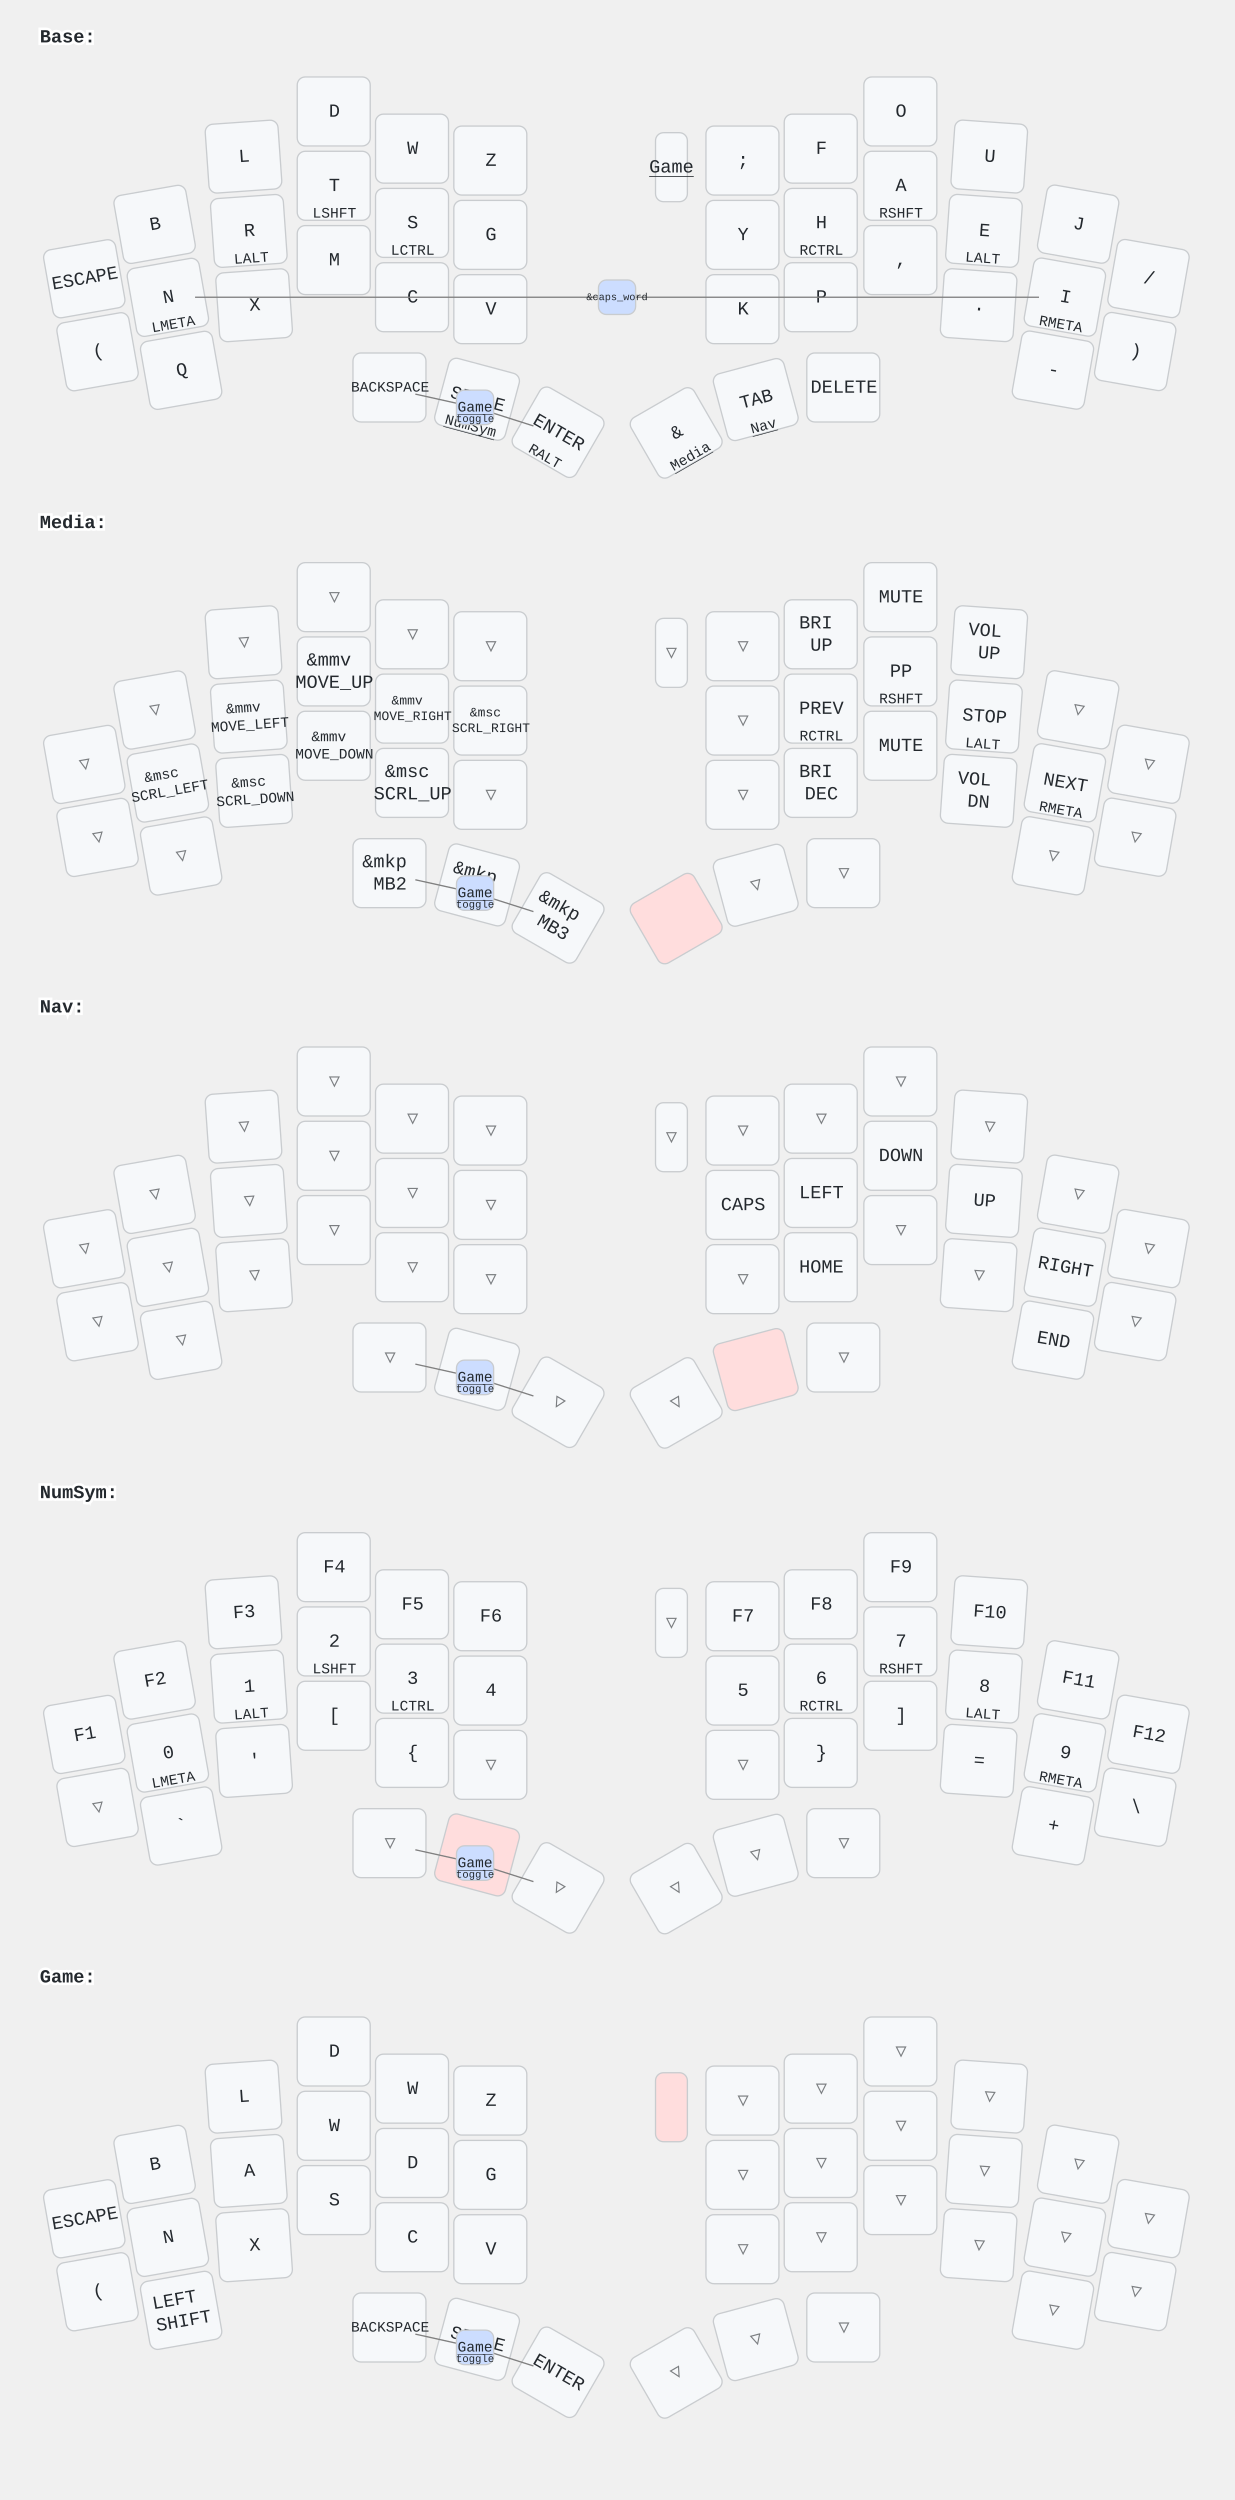
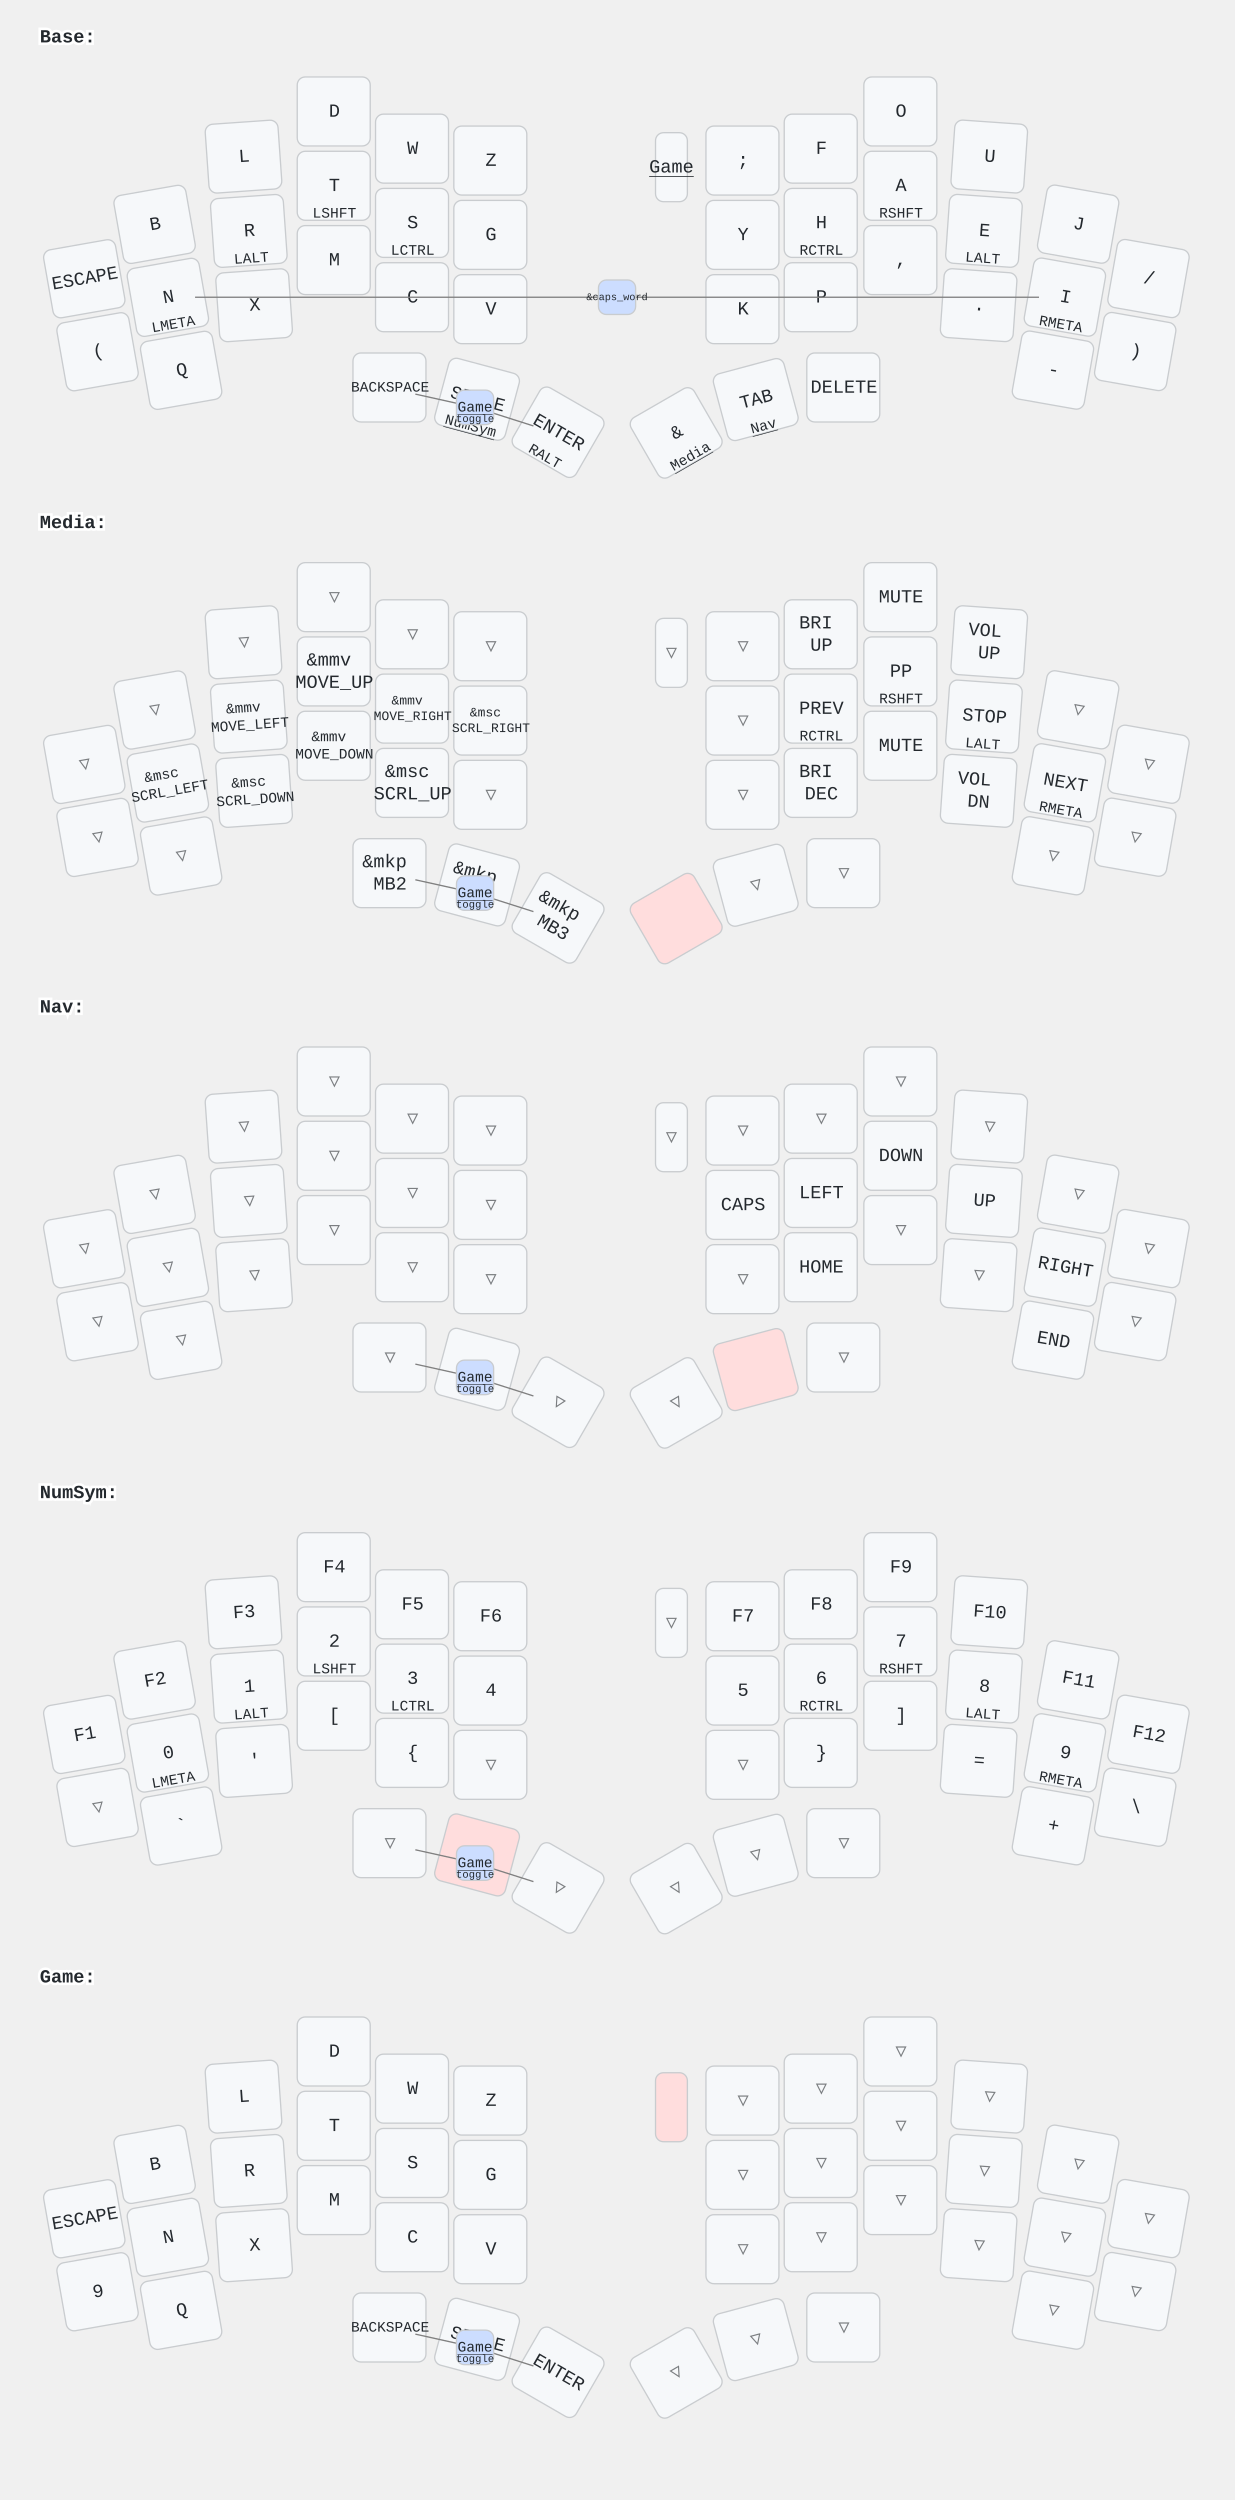
<svg xmlns="http://www.w3.org/2000/svg" width="930" height="1884" viewBox="0 0 930 1884" class="keymap">
  <style>/* inherit to force styles through use tags */
svg path {
    fill: inherit;
}

/* font and background color specifications */
svg.keymap {
    font-family: SFMono-Regular,Consolas,Liberation Mono,Menlo,monospace;
    font-size: 14px;
    font-kerning: normal;
    text-rendering: optimizeLegibility;
    fill: #24292e;
}

/* default key styling */
rect.key {
    fill: #f6f8fa;
}

rect.key, rect.combo {
    stroke: #c9cccf;
    stroke-width: 1;
}

/* default key side styling, only used is draw_key_sides is set */
rect.side {
    filter: brightness(90%);
}

/* color accent for combo boxes */
rect.combo, rect.combo-separate {
    fill: #cdf;
}

/* color accent for held keys */
rect.held, rect.combo.held {
    fill: #fdd;
}

/* color accent for ghost (optional) keys */
rect.ghost, rect.combo.ghost {
    stroke-dasharray: 4, 4;
    stroke-width: 2;
}

text {
    text-anchor: middle;
    dominant-baseline: middle;
}

/* styling for layer labels */
text.label {
    font-weight: bold;
    text-anchor: start;
    stroke: white;
    stroke-width: 4;
    paint-order: stroke;
}

/* styling for optional footer */
text.footer {
    text-anchor: end;
    dominant-baseline: auto;
    stroke: white;
    stroke-width: 4;
    paint-order: stroke;
}

/* styling for combo tap, and key non-tap label text */
text.combo, text.hold, text.shifted, text.left, text.right, text.tl, text.tr, text.bl, text.br {
    font-size: 11px;
}

text.hold, text.bl, text.br {
    text-anchor: middle;
    dominant-baseline: auto;
}

text.shifted, text.tl, text.tr {
    text-anchor: middle;
    dominant-baseline: hanging;
}

text.left, text.tl, text.bl {
    text-anchor: start;
}

text.right, text.tr, text.br {
    text-anchor: end;
}

text.layer-activator {
    text-decoration: underline;
}

/* styling for hold/shifted label text in combo box */
text.combo.hold, text.combo.shifted, text.combo.left, text.combo.right {
    font-size: 8px;
}

/* lighter symbol for transparent keys */
text.trans {
    fill: #7b7e81;
}

/* styling for combo dendrons */
path.combo {
    stroke-width: 1;
    stroke: gray;
    fill: none;
}

/* Start Tabler Icons Cleanup */
/* cannot use height/width with glyphs */
.icon-tabler &gt; path {
    fill: inherit;
    stroke: inherit;
    stroke-width: 2;
}
/* hide tabler's default box */
.icon-tabler &gt; path[stroke="none"][fill="none"] {
    visibility: hidden;
}
/* End Tabler Icons Cleanup */
</style>
  <g transform="translate(30, 0)" class="layer-Base">
    <text x="0" y="28" class="label" id="Base">Base:</text>
    <g transform="translate(0, 56)">
      <g transform="translate(87, 113) rotate(-10.0)" class="key keypos-0">
        <rect rx="6" ry="6" x="-28" y="-26" width="55" height="52" class="key" />
        <text x="0" y="0" class="key tap">B</text>
      </g>
      <g transform="translate(154, 62) rotate(-4.0)" class="key keypos-1">
        <rect rx="6" ry="6" x="-28" y="-26" width="55" height="52" class="key" />
        <text x="0" y="0" class="key tap">L</text>
      </g>
      <g transform="translate(222, 28)" class="key keypos-2">
        <rect rx="6" ry="6" x="-28" y="-26" width="55" height="52" class="key" />
        <text x="0" y="0" class="key tap">D</text>
      </g>
      <g transform="translate(281, 56)" class="key keypos-3">
        <rect rx="6" ry="6" x="-28" y="-26" width="55" height="52" class="key" />
        <text x="0" y="0" class="key tap">W</text>
      </g>
      <g transform="translate(340, 65)" class="key keypos-4">
        <rect rx="6" ry="6" x="-28" y="-26" width="55" height="52" class="key" />
        <text x="0" y="0" class="key tap">Z</text>
      </g>
      <g transform="translate(530, 65)" class="key keypos-5">
        <rect rx="6" ry="6" x="-28" y="-26" width="55" height="52" class="key" />
        <text x="0" y="0" class="key tap">;</text>
      </g>
      <g transform="translate(589, 56)" class="key keypos-6">
        <rect rx="6" ry="6" x="-28" y="-26" width="55" height="52" class="key" />
        <text x="0" y="0" class="key tap">F</text>
      </g>
      <g transform="translate(649, 28)" class="key keypos-7">
        <rect rx="6" ry="6" x="-28" y="-26" width="55" height="52" class="key" />
        <text x="0" y="0" class="key tap">O</text>
      </g>
      <g transform="translate(716, 62) rotate(4.0)" class="key keypos-8">
        <rect rx="6" ry="6" x="-28" y="-26" width="55" height="52" class="key" />
        <text x="0" y="0" class="key tap">U</text>
      </g>
      <g transform="translate(783, 113) rotate(10.0)" class="key keypos-9">
        <rect rx="6" ry="6" x="-28" y="-26" width="55" height="52" class="key" />
        <text x="0" y="0" class="key tap">J</text>
      </g>
      <g transform="translate(476, 70)" class="key keypos-10">
        <rect rx="6" ry="6" x="-12" y="-26" width="24" height="52" class="key" />
        <a href="#Game">
          <text x="0" y="0" class="key tap layer-activator">Game</text>
        </a>
      </g>
      <g transform="translate(34, 154) rotate(-10.0)" class="key keypos-11">
        <rect rx="6" ry="6" x="-28" y="-26" width="55" height="52" class="key" />
        <text x="0" y="0" class="key tap">ESCAPE</text>
      </g>
      <g transform="translate(97, 168) rotate(-10.0)" class="key keypos-12">
        <rect rx="6" ry="6" x="-28" y="-26" width="55" height="52" class="key" />
        <text x="0" y="0" class="key tap">N</text>
        <text x="0" y="24" class="key hold">LMETA</text>
      </g>
      <g transform="translate(158, 118) rotate(-4.0)" class="key keypos-13">
        <rect rx="6" ry="6" x="-28" y="-26" width="55" height="52" class="key" />
        <text x="0" y="0" class="key tap">R</text>
        <text x="0" y="24" class="key hold">LALT</text>
      </g>
      <g transform="translate(222, 84)" class="key keypos-14">
        <rect rx="6" ry="6" x="-28" y="-26" width="55" height="52" class="key" />
        <text x="0" y="0" class="key tap">T</text>
        <text x="0" y="24" class="key hold">LSHFT</text>
      </g>
      <g transform="translate(281, 112)" class="key keypos-15">
        <rect rx="6" ry="6" x="-28" y="-26" width="55" height="52" class="key" />
        <text x="0" y="0" class="key tap">S</text>
        <text x="0" y="24" class="key hold">LCTRL</text>
      </g>
      <g transform="translate(340, 121)" class="key keypos-16">
        <rect rx="6" ry="6" x="-28" y="-26" width="55" height="52" class="key" />
        <text x="0" y="0" class="key tap">G</text>
      </g>
      <g transform="translate(530, 121)" class="key keypos-17">
        <rect rx="6" ry="6" x="-28" y="-26" width="55" height="52" class="key" />
        <text x="0" y="0" class="key tap">Y</text>
      </g>
      <g transform="translate(589, 112)" class="key keypos-18">
        <rect rx="6" ry="6" x="-28" y="-26" width="55" height="52" class="key" />
        <text x="0" y="0" class="key tap">H</text>
        <text x="0" y="24" class="key hold">RCTRL</text>
      </g>
      <g transform="translate(649, 84)" class="key keypos-19">
        <rect rx="6" ry="6" x="-28" y="-26" width="55" height="52" class="key" />
        <text x="0" y="0" class="key tap">A</text>
        <text x="0" y="24" class="key hold">RSHFT</text>
      </g>
      <g transform="translate(712, 118) rotate(4.0)" class="key keypos-20">
        <rect rx="6" ry="6" x="-28" y="-26" width="55" height="52" class="key" />
        <text x="0" y="0" class="key tap">E</text>
        <text x="0" y="24" class="key hold">LALT</text>
      </g>
      <g transform="translate(773, 168) rotate(10.0)" class="key keypos-21">
        <rect rx="6" ry="6" x="-28" y="-26" width="55" height="52" class="key" />
        <text x="0" y="0" class="key tap">I</text>
        <text x="0" y="24" class="key hold">RMETA</text>
      </g>
      <g transform="translate(836, 154) rotate(10.0)" class="key keypos-22">
        <rect rx="6" ry="6" x="-28" y="-26" width="55" height="52" class="key" />
        <text x="0" y="0" class="key tap">/</text>
      </g>
      <g transform="translate(44, 209) rotate(-10.0)" class="key keypos-23">
        <rect rx="6" ry="6" x="-28" y="-26" width="55" height="52" class="key" />
        <text x="0" y="0" class="key tap">(</text>
      </g>
      <g transform="translate(107, 223) rotate(-10.0)" class="key keypos-24">
        <rect rx="6" ry="6" x="-28" y="-26" width="55" height="52" class="key" />
        <text x="0" y="0" class="key tap">Q</text>
      </g>
      <g transform="translate(162, 174) rotate(-4.0)" class="key keypos-25">
        <rect rx="6" ry="6" x="-28" y="-26" width="55" height="52" class="key" />
        <text x="0" y="0" class="key tap">X</text>
      </g>
      <g transform="translate(222, 140)" class="key keypos-26">
        <rect rx="6" ry="6" x="-28" y="-26" width="55" height="52" class="key" />
        <text x="0" y="0" class="key tap">M</text>
      </g>
      <g transform="translate(281, 168)" class="key keypos-27">
        <rect rx="6" ry="6" x="-28" y="-26" width="55" height="52" class="key" />
        <text x="0" y="0" class="key tap">C</text>
      </g>
      <g transform="translate(340, 177)" class="key keypos-28">
        <rect rx="6" ry="6" x="-28" y="-26" width="55" height="52" class="key" />
        <text x="0" y="0" class="key tap">V</text>
      </g>
      <g transform="translate(530, 177)" class="key keypos-29">
        <rect rx="6" ry="6" x="-28" y="-26" width="55" height="52" class="key" />
        <text x="0" y="0" class="key tap">K</text>
      </g>
      <g transform="translate(589, 168)" class="key keypos-30">
        <rect rx="6" ry="6" x="-28" y="-26" width="55" height="52" class="key" />
        <text x="0" y="0" class="key tap">P</text>
      </g>
      <g transform="translate(649, 140)" class="key keypos-31">
        <rect rx="6" ry="6" x="-28" y="-26" width="55" height="52" class="key" />
        <text x="0" y="0" class="key tap">,</text>
      </g>
      <g transform="translate(708, 174) rotate(4.0)" class="key keypos-32">
        <rect rx="6" ry="6" x="-28" y="-26" width="55" height="52" class="key" />
        <text x="0" y="0" class="key tap">.</text>
      </g>
      <g transform="translate(764, 223) rotate(10.0)" class="key keypos-33">
        <rect rx="6" ry="6" x="-28" y="-26" width="55" height="52" class="key" />
        <text x="0" y="0" class="key tap">-</text>
      </g>
      <g transform="translate(826, 209) rotate(10.0)" class="key keypos-34">
        <rect rx="6" ry="6" x="-28" y="-26" width="55" height="52" class="key" />
        <text x="0" y="0" class="key tap">)</text>
      </g>
      <g transform="translate(264, 236)" class="key keypos-35">
        <rect rx="6" ry="6" x="-28" y="-26" width="55" height="52" class="key" />
        <text x="0" y="0" class="key tap">
          <tspan style="font-size: 78%">BACKSPACE</tspan>
        </text>
      </g>
      <g transform="translate(330, 245) rotate(15.0)" class="key keypos-36">
        <rect rx="6" ry="6" x="-28" y="-26" width="55" height="52" class="key" />
        <text x="0" y="0" class="key tap">SPACE</text>
        <a href="#NumSym">
          <text x="0" y="24" class="key hold layer-activator">NumSym</text>
        </a>
      </g>
      <g transform="translate(391, 270) rotate(30.0)" class="key keypos-37">
        <rect rx="6" ry="6" x="-28" y="-26" width="55" height="52" class="key" />
        <text x="0" y="0" class="key tap">ENTER</text>
        <text x="0" y="24" class="key hold">RALT</text>
      </g>
      <g transform="translate(480, 270) rotate(-30.0)" class="key keypos-38">
        <rect rx="6" ry="6" x="-28" y="-26" width="55" height="52" class="key" />
        <text x="0" y="0" class="key tap">&amp;</text>
        <a href="#Media">
          <text x="0" y="24" class="key hold layer-activator">Media</text>
        </a>
      </g>
      <g transform="translate(540, 245) rotate(-15.0)" class="key keypos-39">
        <rect rx="6" ry="6" x="-28" y="-26" width="55" height="52" class="key" />
        <text x="0" y="0" class="key tap">TAB</text>
        <a href="#Nav">
          <text x="0" y="24" class="key hold layer-activator">Nav</text>
        </a>
      </g>
      <g transform="translate(606, 236)" class="key keypos-40">
        <rect rx="6" ry="6" x="-28" y="-26" width="55" height="52" class="key" />
        <text x="0" y="0" class="key tap">DELETE</text>
      </g>
      <g class="combo combopos-0">
        <path d="M435,168 l-318,0" class="combo" />
        <path d="M435,168 l318,0" class="combo" />
        <rect rx="6" ry="6" x="421" y="155" width="28" height="26" class="combo" />
        <text x="435" y="168" class="combo tap">
          <tspan style="font-size: 70%">&amp;caps_word</tspan>
        </text>
      </g>
      <g class="combo combopos-1">
        <path d="M328,251 l-45,-10" class="combo" />
        <path d="M328,251 l44,14" class="combo" />
        <rect rx="6" ry="6" x="314" y="238" width="28" height="26" class="combo" />
        <a href="#Game">
          <text x="328" y="251" class="combo tap layer-activator">Game</text>
        </a>
        <text x="328" y="262" class="combo hold">toggle</text>
      </g>
    </g>
  </g>
  <g transform="translate(30, 366)" class="layer-Media">
    <text x="0" y="28" class="label" id="Media">Media:</text>
    <g transform="translate(0, 56)">
      <g transform="translate(87, 113) rotate(-10.0)" class="key trans keypos-0">
        <rect rx="6" ry="6" x="-28" y="-26" width="55" height="52" class="key trans" />
        <text x="0" y="0" class="key trans tap">▽</text>
      </g>
      <g transform="translate(154, 62) rotate(-4.0)" class="key trans keypos-1">
        <rect rx="6" ry="6" x="-28" y="-26" width="55" height="52" class="key trans" />
        <text x="0" y="0" class="key trans tap">▽</text>
      </g>
      <g transform="translate(222, 28)" class="key trans keypos-2">
        <rect rx="6" ry="6" x="-28" y="-26" width="55" height="52" class="key trans" />
        <text x="0" y="0" class="key trans tap">▽</text>
      </g>
      <g transform="translate(281, 56)" class="key trans keypos-3">
        <rect rx="6" ry="6" x="-28" y="-26" width="55" height="52" class="key trans" />
        <text x="0" y="0" class="key trans tap">▽</text>
      </g>
      <g transform="translate(340, 65)" class="key trans keypos-4">
        <rect rx="6" ry="6" x="-28" y="-26" width="55" height="52" class="key trans" />
        <text x="0" y="0" class="key trans tap">▽</text>
      </g>
      <g transform="translate(530, 65)" class="key trans keypos-5">
        <rect rx="6" ry="6" x="-28" y="-26" width="55" height="52" class="key trans" />
        <text x="0" y="0" class="key trans tap">▽</text>
      </g>
      <g transform="translate(589, 56)" class="key keypos-6">
        <rect rx="6" ry="6" x="-28" y="-26" width="55" height="52" class="key" />
        <text x="0" y="0" class="key tap">
          <tspan x="0" dy="-0.6em">BRI</tspan>
          <tspan x="0" dy="1.2em">UP</tspan>
        </text>
      </g>
      <g transform="translate(649, 28)" class="key keypos-7">
        <rect rx="6" ry="6" x="-28" y="-26" width="55" height="52" class="key" />
        <text x="0" y="0" class="key tap">MUTE</text>
      </g>
      <g transform="translate(716, 62) rotate(4.0)" class="key keypos-8">
        <rect rx="6" ry="6" x="-28" y="-26" width="55" height="52" class="key" />
        <text x="0" y="0" class="key tap">
          <tspan x="0" dy="-0.6em">VOL</tspan>
          <tspan x="0" dy="1.2em">UP</tspan>
        </text>
      </g>
      <g transform="translate(783, 113) rotate(10.0)" class="key trans keypos-9">
        <rect rx="6" ry="6" x="-28" y="-26" width="55" height="52" class="key trans" />
        <text x="0" y="0" class="key trans tap">▽</text>
      </g>
      <g transform="translate(476, 70)" class="key trans keypos-10">
        <rect rx="6" ry="6" x="-12" y="-26" width="24" height="52" class="key trans" />
        <text x="0" y="0" class="key trans tap">▽</text>
      </g>
      <g transform="translate(34, 154) rotate(-10.0)" class="key trans keypos-11">
        <rect rx="6" ry="6" x="-28" y="-26" width="55" height="52" class="key trans" />
        <text x="0" y="0" class="key trans tap">▽</text>
      </g>
      <g transform="translate(97, 168) rotate(-10.0)" class="key keypos-12">
        <rect rx="6" ry="6" x="-28" y="-26" width="55" height="52" class="key" />
        <text x="0" y="0" class="key tap">
          <tspan x="0" dy="-0.6em" style="font-size: 78%">&amp;msc</tspan>
          <tspan x="0" dy="1.2em" style="font-size: 78%">SCRL_LEFT</tspan>
        </text>
      </g>
      <g transform="translate(158, 118) rotate(-4.0)" class="key keypos-13">
        <rect rx="6" ry="6" x="-28" y="-26" width="55" height="52" class="key" />
        <text x="0" y="0" class="key tap">
          <tspan x="0" dy="-0.6em" style="font-size: 78%">&amp;mmv</tspan>
          <tspan x="0" dy="1.2em" style="font-size: 78%">MOVE_LEFT</tspan>
        </text>
      </g>
      <g transform="translate(222, 84)" class="key keypos-14">
        <rect rx="6" ry="6" x="-28" y="-26" width="55" height="52" class="key" />
        <text x="0" y="0" class="key tap">
          <tspan x="0" dy="-0.6em">&amp;mmv</tspan>
          <tspan x="0" dy="1.2em">MOVE_UP</tspan>
        </text>
      </g>
      <g transform="translate(281, 112)" class="key keypos-15">
        <rect rx="6" ry="6" x="-28" y="-26" width="55" height="52" class="key" />
        <text x="0" y="0" class="key tap">
          <tspan x="0" dy="-0.6em" style="font-size: 70%">&amp;mmv</tspan>
          <tspan x="0" dy="1.2em" style="font-size: 70%">MOVE_RIGHT</tspan>
        </text>
      </g>
      <g transform="translate(340, 121)" class="key keypos-16">
        <rect rx="6" ry="6" x="-28" y="-26" width="55" height="52" class="key" />
        <text x="0" y="0" class="key tap">
          <tspan x="0" dy="-0.6em" style="font-size: 70%">&amp;msc</tspan>
          <tspan x="0" dy="1.2em" style="font-size: 70%">SCRL_RIGHT</tspan>
        </text>
      </g>
      <g transform="translate(530, 121)" class="key trans keypos-17">
        <rect rx="6" ry="6" x="-28" y="-26" width="55" height="52" class="key trans" />
        <text x="0" y="0" class="key trans tap">▽</text>
      </g>
      <g transform="translate(589, 112)" class="key keypos-18">
        <rect rx="6" ry="6" x="-28" y="-26" width="55" height="52" class="key" />
        <text x="0" y="0" class="key tap">PREV</text>
        <text x="0" y="24" class="key hold">RCTRL</text>
      </g>
      <g transform="translate(649, 84)" class="key keypos-19">
        <rect rx="6" ry="6" x="-28" y="-26" width="55" height="52" class="key" />
        <text x="0" y="0" class="key tap">PP</text>
        <text x="0" y="24" class="key hold">RSHFT</text>
      </g>
      <g transform="translate(712, 118) rotate(4.0)" class="key keypos-20">
        <rect rx="6" ry="6" x="-28" y="-26" width="55" height="52" class="key" />
        <text x="0" y="0" class="key tap">STOP</text>
        <text x="0" y="24" class="key hold">LALT</text>
      </g>
      <g transform="translate(773, 168) rotate(10.0)" class="key keypos-21">
        <rect rx="6" ry="6" x="-28" y="-26" width="55" height="52" class="key" />
        <text x="0" y="0" class="key tap">NEXT</text>
        <text x="0" y="24" class="key hold">RMETA</text>
      </g>
      <g transform="translate(836, 154) rotate(10.0)" class="key trans keypos-22">
        <rect rx="6" ry="6" x="-28" y="-26" width="55" height="52" class="key trans" />
        <text x="0" y="0" class="key trans tap">▽</text>
      </g>
      <g transform="translate(44, 209) rotate(-10.0)" class="key trans keypos-23">
        <rect rx="6" ry="6" x="-28" y="-26" width="55" height="52" class="key trans" />
        <text x="0" y="0" class="key trans tap">▽</text>
      </g>
      <g transform="translate(107, 223) rotate(-10.0)" class="key trans keypos-24">
        <rect rx="6" ry="6" x="-28" y="-26" width="55" height="52" class="key trans" />
        <text x="0" y="0" class="key trans tap">▽</text>
      </g>
      <g transform="translate(162, 174) rotate(-4.0)" class="key keypos-25">
        <rect rx="6" ry="6" x="-28" y="-26" width="55" height="52" class="key" />
        <text x="0" y="0" class="key tap">
          <tspan x="0" dy="-0.6em" style="font-size: 78%">&amp;msc</tspan>
          <tspan x="0" dy="1.2em" style="font-size: 78%">SCRL_DOWN</tspan>
        </text>
      </g>
      <g transform="translate(222, 140)" class="key keypos-26">
        <rect rx="6" ry="6" x="-28" y="-26" width="55" height="52" class="key" />
        <text x="0" y="0" class="key tap">
          <tspan x="0" dy="-0.6em" style="font-size: 78%">&amp;mmv</tspan>
          <tspan x="0" dy="1.2em" style="font-size: 78%">MOVE_DOWN</tspan>
        </text>
      </g>
      <g transform="translate(281, 168)" class="key keypos-27">
        <rect rx="6" ry="6" x="-28" y="-26" width="55" height="52" class="key" />
        <text x="0" y="0" class="key tap">
          <tspan x="0" dy="-0.6em">&amp;msc</tspan>
          <tspan x="0" dy="1.2em">SCRL_UP</tspan>
        </text>
      </g>
      <g transform="translate(340, 177)" class="key trans keypos-28">
        <rect rx="6" ry="6" x="-28" y="-26" width="55" height="52" class="key trans" />
        <text x="0" y="0" class="key trans tap">▽</text>
      </g>
      <g transform="translate(530, 177)" class="key trans keypos-29">
        <rect rx="6" ry="6" x="-28" y="-26" width="55" height="52" class="key trans" />
        <text x="0" y="0" class="key trans tap">▽</text>
      </g>
      <g transform="translate(589, 168)" class="key keypos-30">
        <rect rx="6" ry="6" x="-28" y="-26" width="55" height="52" class="key" />
        <text x="0" y="0" class="key tap">
          <tspan x="0" dy="-0.6em">BRI</tspan>
          <tspan x="0" dy="1.2em">DEC</tspan>
        </text>
      </g>
      <g transform="translate(649, 140)" class="key keypos-31">
        <rect rx="6" ry="6" x="-28" y="-26" width="55" height="52" class="key" />
        <text x="0" y="0" class="key tap">MUTE</text>
      </g>
      <g transform="translate(708, 174) rotate(4.0)" class="key keypos-32">
        <rect rx="6" ry="6" x="-28" y="-26" width="55" height="52" class="key" />
        <text x="0" y="0" class="key tap">
          <tspan x="0" dy="-0.6em">VOL</tspan>
          <tspan x="0" dy="1.2em">DN</tspan>
        </text>
      </g>
      <g transform="translate(764, 223) rotate(10.0)" class="key trans keypos-33">
        <rect rx="6" ry="6" x="-28" y="-26" width="55" height="52" class="key trans" />
        <text x="0" y="0" class="key trans tap">▽</text>
      </g>
      <g transform="translate(826, 209) rotate(10.0)" class="key trans keypos-34">
        <rect rx="6" ry="6" x="-28" y="-26" width="55" height="52" class="key trans" />
        <text x="0" y="0" class="key trans tap">▽</text>
      </g>
      <g transform="translate(264, 236)" class="key keypos-35">
        <rect rx="6" ry="6" x="-28" y="-26" width="55" height="52" class="key" />
        <text x="0" y="0" class="key tap">
          <tspan x="0" dy="-0.6em">&amp;mkp</tspan>
          <tspan x="0" dy="1.2em">MB2</tspan>
        </text>
      </g>
      <g transform="translate(330, 245) rotate(15.0)" class="key keypos-36">
        <rect rx="6" ry="6" x="-28" y="-26" width="55" height="52" class="key" />
        <text x="0" y="0" class="key tap">
          <tspan x="0" dy="-0.6em">&amp;mkp</tspan>
          <tspan x="0" dy="1.2em">MB1</tspan>
        </text>
      </g>
      <g transform="translate(391, 270) rotate(30.0)" class="key keypos-37">
        <rect rx="6" ry="6" x="-28" y="-26" width="55" height="52" class="key" />
        <text x="0" y="0" class="key tap">
          <tspan x="0" dy="-0.6em">&amp;mkp</tspan>
          <tspan x="0" dy="1.2em">MB3</tspan>
        </text>
      </g>
      <g transform="translate(480, 270) rotate(-30.0)" class="key held keypos-38">
        <rect rx="6" ry="6" x="-28" y="-26" width="55" height="52" class="key held" />
      </g>
      <g transform="translate(540, 245) rotate(-15.0)" class="key trans keypos-39">
        <rect rx="6" ry="6" x="-28" y="-26" width="55" height="52" class="key trans" />
        <text x="0" y="0" class="key trans tap">▽</text>
      </g>
      <g transform="translate(606, 236)" class="key trans keypos-40">
        <rect rx="6" ry="6" x="-28" y="-26" width="55" height="52" class="key trans" />
        <text x="0" y="0" class="key trans tap">▽</text>
      </g>
      <g class="combo combopos-0">
        <path d="M328,251 l-45,-10" class="combo" />
        <path d="M328,251 l44,14" class="combo" />
        <rect rx="6" ry="6" x="314" y="238" width="28" height="26" class="combo" />
        <a href="#Game">
          <text x="328" y="251" class="combo tap layer-activator">Game</text>
        </a>
        <text x="328" y="262" class="combo hold">toggle</text>
      </g>
    </g>
  </g>
  <g transform="translate(30, 731)" class="layer-Nav">
    <text x="0" y="28" class="label" id="Nav">Nav:</text>
    <g transform="translate(0, 56)">
      <g transform="translate(87, 113) rotate(-10.0)" class="key trans keypos-0">
        <rect rx="6" ry="6" x="-28" y="-26" width="55" height="52" class="key trans" />
        <text x="0" y="0" class="key trans tap">▽</text>
      </g>
      <g transform="translate(154, 62) rotate(-4.0)" class="key trans keypos-1">
        <rect rx="6" ry="6" x="-28" y="-26" width="55" height="52" class="key trans" />
        <text x="0" y="0" class="key trans tap">▽</text>
      </g>
      <g transform="translate(222, 28)" class="key trans keypos-2">
        <rect rx="6" ry="6" x="-28" y="-26" width="55" height="52" class="key trans" />
        <text x="0" y="0" class="key trans tap">▽</text>
      </g>
      <g transform="translate(281, 56)" class="key trans keypos-3">
        <rect rx="6" ry="6" x="-28" y="-26" width="55" height="52" class="key trans" />
        <text x="0" y="0" class="key trans tap">▽</text>
      </g>
      <g transform="translate(340, 65)" class="key trans keypos-4">
        <rect rx="6" ry="6" x="-28" y="-26" width="55" height="52" class="key trans" />
        <text x="0" y="0" class="key trans tap">▽</text>
      </g>
      <g transform="translate(530, 65)" class="key trans keypos-5">
        <rect rx="6" ry="6" x="-28" y="-26" width="55" height="52" class="key trans" />
        <text x="0" y="0" class="key trans tap">▽</text>
      </g>
      <g transform="translate(589, 56)" class="key trans keypos-6">
        <rect rx="6" ry="6" x="-28" y="-26" width="55" height="52" class="key trans" />
        <text x="0" y="0" class="key trans tap">▽</text>
      </g>
      <g transform="translate(649, 28)" class="key trans keypos-7">
        <rect rx="6" ry="6" x="-28" y="-26" width="55" height="52" class="key trans" />
        <text x="0" y="0" class="key trans tap">▽</text>
      </g>
      <g transform="translate(716, 62) rotate(4.0)" class="key trans keypos-8">
        <rect rx="6" ry="6" x="-28" y="-26" width="55" height="52" class="key trans" />
        <text x="0" y="0" class="key trans tap">▽</text>
      </g>
      <g transform="translate(783, 113) rotate(10.0)" class="key trans keypos-9">
        <rect rx="6" ry="6" x="-28" y="-26" width="55" height="52" class="key trans" />
        <text x="0" y="0" class="key trans tap">▽</text>
      </g>
      <g transform="translate(476, 70)" class="key trans keypos-10">
        <rect rx="6" ry="6" x="-12" y="-26" width="24" height="52" class="key trans" />
        <text x="0" y="0" class="key trans tap">▽</text>
      </g>
      <g transform="translate(34, 154) rotate(-10.0)" class="key trans keypos-11">
        <rect rx="6" ry="6" x="-28" y="-26" width="55" height="52" class="key trans" />
        <text x="0" y="0" class="key trans tap">▽</text>
      </g>
      <g transform="translate(97, 168) rotate(-10.0)" class="key trans keypos-12">
        <rect rx="6" ry="6" x="-28" y="-26" width="55" height="52" class="key trans" />
        <text x="0" y="0" class="key trans tap">▽</text>
      </g>
      <g transform="translate(158, 118) rotate(-4.0)" class="key trans keypos-13">
        <rect rx="6" ry="6" x="-28" y="-26" width="55" height="52" class="key trans" />
        <text x="0" y="0" class="key trans tap">▽</text>
      </g>
      <g transform="translate(222, 84)" class="key trans keypos-14">
        <rect rx="6" ry="6" x="-28" y="-26" width="55" height="52" class="key trans" />
        <text x="0" y="0" class="key trans tap">▽</text>
      </g>
      <g transform="translate(281, 112)" class="key trans keypos-15">
        <rect rx="6" ry="6" x="-28" y="-26" width="55" height="52" class="key trans" />
        <text x="0" y="0" class="key trans tap">▽</text>
      </g>
      <g transform="translate(340, 121)" class="key trans keypos-16">
        <rect rx="6" ry="6" x="-28" y="-26" width="55" height="52" class="key trans" />
        <text x="0" y="0" class="key trans tap">▽</text>
      </g>
      <g transform="translate(530, 121)" class="key keypos-17">
        <rect rx="6" ry="6" x="-28" y="-26" width="55" height="52" class="key" />
        <text x="0" y="0" class="key tap">CAPS</text>
      </g>
      <g transform="translate(589, 112)" class="key keypos-18">
        <rect rx="6" ry="6" x="-28" y="-26" width="55" height="52" class="key" />
        <text x="0" y="0" class="key tap">LEFT</text>
      </g>
      <g transform="translate(649, 84)" class="key keypos-19">
        <rect rx="6" ry="6" x="-28" y="-26" width="55" height="52" class="key" />
        <text x="0" y="0" class="key tap">DOWN</text>
      </g>
      <g transform="translate(712, 118) rotate(4.0)" class="key keypos-20">
        <rect rx="6" ry="6" x="-28" y="-26" width="55" height="52" class="key" />
        <text x="0" y="0" class="key tap">UP</text>
      </g>
      <g transform="translate(773, 168) rotate(10.0)" class="key keypos-21">
        <rect rx="6" ry="6" x="-28" y="-26" width="55" height="52" class="key" />
        <text x="0" y="0" class="key tap">RIGHT</text>
      </g>
      <g transform="translate(836, 154) rotate(10.0)" class="key trans keypos-22">
        <rect rx="6" ry="6" x="-28" y="-26" width="55" height="52" class="key trans" />
        <text x="0" y="0" class="key trans tap">▽</text>
      </g>
      <g transform="translate(44, 209) rotate(-10.0)" class="key trans keypos-23">
        <rect rx="6" ry="6" x="-28" y="-26" width="55" height="52" class="key trans" />
        <text x="0" y="0" class="key trans tap">▽</text>
      </g>
      <g transform="translate(107, 223) rotate(-10.0)" class="key trans keypos-24">
        <rect rx="6" ry="6" x="-28" y="-26" width="55" height="52" class="key trans" />
        <text x="0" y="0" class="key trans tap">▽</text>
      </g>
      <g transform="translate(162, 174) rotate(-4.0)" class="key trans keypos-25">
        <rect rx="6" ry="6" x="-28" y="-26" width="55" height="52" class="key trans" />
        <text x="0" y="0" class="key trans tap">▽</text>
      </g>
      <g transform="translate(222, 140)" class="key trans keypos-26">
        <rect rx="6" ry="6" x="-28" y="-26" width="55" height="52" class="key trans" />
        <text x="0" y="0" class="key trans tap">▽</text>
      </g>
      <g transform="translate(281, 168)" class="key trans keypos-27">
        <rect rx="6" ry="6" x="-28" y="-26" width="55" height="52" class="key trans" />
        <text x="0" y="0" class="key trans tap">▽</text>
      </g>
      <g transform="translate(340, 177)" class="key trans keypos-28">
        <rect rx="6" ry="6" x="-28" y="-26" width="55" height="52" class="key trans" />
        <text x="0" y="0" class="key trans tap">▽</text>
      </g>
      <g transform="translate(530, 177)" class="key trans keypos-29">
        <rect rx="6" ry="6" x="-28" y="-26" width="55" height="52" class="key trans" />
        <text x="0" y="0" class="key trans tap">▽</text>
      </g>
      <g transform="translate(589, 168)" class="key keypos-30">
        <rect rx="6" ry="6" x="-28" y="-26" width="55" height="52" class="key" />
        <text x="0" y="0" class="key tap">HOME</text>
      </g>
      <g transform="translate(649, 140)" class="key trans keypos-31">
        <rect rx="6" ry="6" x="-28" y="-26" width="55" height="52" class="key trans" />
        <text x="0" y="0" class="key trans tap">▽</text>
      </g>
      <g transform="translate(708, 174) rotate(4.0)" class="key trans keypos-32">
        <rect rx="6" ry="6" x="-28" y="-26" width="55" height="52" class="key trans" />
        <text x="0" y="0" class="key trans tap">▽</text>
      </g>
      <g transform="translate(764, 223) rotate(10.0)" class="key keypos-33">
        <rect rx="6" ry="6" x="-28" y="-26" width="55" height="52" class="key" />
        <text x="0" y="0" class="key tap">END</text>
      </g>
      <g transform="translate(826, 209) rotate(10.0)" class="key trans keypos-34">
        <rect rx="6" ry="6" x="-28" y="-26" width="55" height="52" class="key trans" />
        <text x="0" y="0" class="key trans tap">▽</text>
      </g>
      <g transform="translate(264, 236)" class="key trans keypos-35">
        <rect rx="6" ry="6" x="-28" y="-26" width="55" height="52" class="key trans" />
        <text x="0" y="0" class="key trans tap">▽</text>
      </g>
      <g transform="translate(330, 245) rotate(15.0)" class="key trans keypos-36">
        <rect rx="6" ry="6" x="-28" y="-26" width="55" height="52" class="key trans" />
        <text x="0" y="0" class="key trans tap">▽</text>
      </g>
      <g transform="translate(391, 270) rotate(30.0)" class="key trans keypos-37">
        <rect rx="6" ry="6" x="-28" y="-26" width="55" height="52" class="key trans" />
        <text x="0" y="0" class="key trans tap">▽</text>
      </g>
      <g transform="translate(480, 270) rotate(-30.0)" class="key trans keypos-38">
        <rect rx="6" ry="6" x="-28" y="-26" width="55" height="52" class="key trans" />
        <text x="0" y="0" class="key trans tap">▽</text>
      </g>
      <g transform="translate(540, 245) rotate(-15.0)" class="key held keypos-39">
        <rect rx="6" ry="6" x="-28" y="-26" width="55" height="52" class="key held" />
      </g>
      <g transform="translate(606, 236)" class="key trans keypos-40">
        <rect rx="6" ry="6" x="-28" y="-26" width="55" height="52" class="key trans" />
        <text x="0" y="0" class="key trans tap">▽</text>
      </g>
      <g class="combo combopos-0">
        <path d="M328,251 l-45,-10" class="combo" />
        <path d="M328,251 l44,14" class="combo" />
        <rect rx="6" ry="6" x="314" y="238" width="28" height="26" class="combo" />
        <a href="#Game">
          <text x="328" y="251" class="combo tap layer-activator">Game</text>
        </a>
        <text x="328" y="262" class="combo hold">toggle</text>
      </g>
    </g>
  </g>
  <g transform="translate(30, 1097)" class="layer-NumSym">
    <text x="0" y="28" class="label" id="NumSym">NumSym:</text>
    <g transform="translate(0, 56)">
      <g transform="translate(87, 113) rotate(-10.0)" class="key keypos-0">
        <rect rx="6" ry="6" x="-28" y="-26" width="55" height="52" class="key" />
        <text x="0" y="0" class="key tap">F2</text>
      </g>
      <g transform="translate(154, 62) rotate(-4.0)" class="key keypos-1">
        <rect rx="6" ry="6" x="-28" y="-26" width="55" height="52" class="key" />
        <text x="0" y="0" class="key tap">F3</text>
      </g>
      <g transform="translate(222, 28)" class="key keypos-2">
        <rect rx="6" ry="6" x="-28" y="-26" width="55" height="52" class="key" />
        <text x="0" y="0" class="key tap">F4</text>
      </g>
      <g transform="translate(281, 56)" class="key keypos-3">
        <rect rx="6" ry="6" x="-28" y="-26" width="55" height="52" class="key" />
        <text x="0" y="0" class="key tap">F5</text>
      </g>
      <g transform="translate(340, 65)" class="key keypos-4">
        <rect rx="6" ry="6" x="-28" y="-26" width="55" height="52" class="key" />
        <text x="0" y="0" class="key tap">F6</text>
      </g>
      <g transform="translate(530, 65)" class="key keypos-5">
        <rect rx="6" ry="6" x="-28" y="-26" width="55" height="52" class="key" />
        <text x="0" y="0" class="key tap">F7</text>
      </g>
      <g transform="translate(589, 56)" class="key keypos-6">
        <rect rx="6" ry="6" x="-28" y="-26" width="55" height="52" class="key" />
        <text x="0" y="0" class="key tap">F8</text>
      </g>
      <g transform="translate(649, 28)" class="key keypos-7">
        <rect rx="6" ry="6" x="-28" y="-26" width="55" height="52" class="key" />
        <text x="0" y="0" class="key tap">F9</text>
      </g>
      <g transform="translate(716, 62) rotate(4.0)" class="key keypos-8">
        <rect rx="6" ry="6" x="-28" y="-26" width="55" height="52" class="key" />
        <text x="0" y="0" class="key tap">F10</text>
      </g>
      <g transform="translate(783, 113) rotate(10.0)" class="key keypos-9">
        <rect rx="6" ry="6" x="-28" y="-26" width="55" height="52" class="key" />
        <text x="0" y="0" class="key tap">F11</text>
      </g>
      <g transform="translate(476, 70)" class="key trans keypos-10">
        <rect rx="6" ry="6" x="-12" y="-26" width="24" height="52" class="key trans" />
        <text x="0" y="0" class="key trans tap">▽</text>
      </g>
      <g transform="translate(34, 154) rotate(-10.0)" class="key keypos-11">
        <rect rx="6" ry="6" x="-28" y="-26" width="55" height="52" class="key" />
        <text x="0" y="0" class="key tap">F1</text>
      </g>
      <g transform="translate(97, 168) rotate(-10.0)" class="key keypos-12">
        <rect rx="6" ry="6" x="-28" y="-26" width="55" height="52" class="key" />
        <text x="0" y="0" class="key tap">0</text>
        <text x="0" y="24" class="key hold">LMETA</text>
      </g>
      <g transform="translate(158, 118) rotate(-4.0)" class="key keypos-13">
        <rect rx="6" ry="6" x="-28" y="-26" width="55" height="52" class="key" />
        <text x="0" y="0" class="key tap">1</text>
        <text x="0" y="24" class="key hold">LALT</text>
      </g>
      <g transform="translate(222, 84)" class="key keypos-14">
        <rect rx="6" ry="6" x="-28" y="-26" width="55" height="52" class="key" />
        <text x="0" y="0" class="key tap">2</text>
        <text x="0" y="24" class="key hold">LSHFT</text>
      </g>
      <g transform="translate(281, 112)" class="key keypos-15">
        <rect rx="6" ry="6" x="-28" y="-26" width="55" height="52" class="key" />
        <text x="0" y="0" class="key tap">3</text>
        <text x="0" y="24" class="key hold">LCTRL</text>
      </g>
      <g transform="translate(340, 121)" class="key keypos-16">
        <rect rx="6" ry="6" x="-28" y="-26" width="55" height="52" class="key" />
        <text x="0" y="0" class="key tap">4</text>
      </g>
      <g transform="translate(530, 121)" class="key keypos-17">
        <rect rx="6" ry="6" x="-28" y="-26" width="55" height="52" class="key" />
        <text x="0" y="0" class="key tap">5</text>
      </g>
      <g transform="translate(589, 112)" class="key keypos-18">
        <rect rx="6" ry="6" x="-28" y="-26" width="55" height="52" class="key" />
        <text x="0" y="0" class="key tap">6</text>
        <text x="0" y="24" class="key hold">RCTRL</text>
      </g>
      <g transform="translate(649, 84)" class="key keypos-19">
        <rect rx="6" ry="6" x="-28" y="-26" width="55" height="52" class="key" />
        <text x="0" y="0" class="key tap">7</text>
        <text x="0" y="24" class="key hold">RSHFT</text>
      </g>
      <g transform="translate(712, 118) rotate(4.0)" class="key keypos-20">
        <rect rx="6" ry="6" x="-28" y="-26" width="55" height="52" class="key" />
        <text x="0" y="0" class="key tap">8</text>
        <text x="0" y="24" class="key hold">LALT</text>
      </g>
      <g transform="translate(773, 168) rotate(10.0)" class="key keypos-21">
        <rect rx="6" ry="6" x="-28" y="-26" width="55" height="52" class="key" />
        <text x="0" y="0" class="key tap">9</text>
        <text x="0" y="24" class="key hold">RMETA</text>
      </g>
      <g transform="translate(836, 154) rotate(10.0)" class="key keypos-22">
        <rect rx="6" ry="6" x="-28" y="-26" width="55" height="52" class="key" />
        <text x="0" y="0" class="key tap">F12</text>
      </g>
      <g transform="translate(44, 209) rotate(-10.0)" class="key trans keypos-23">
        <rect rx="6" ry="6" x="-28" y="-26" width="55" height="52" class="key trans" />
        <text x="0" y="0" class="key trans tap">▽</text>
      </g>
      <g transform="translate(107, 223) rotate(-10.0)" class="key keypos-24">
        <rect rx="6" ry="6" x="-28" y="-26" width="55" height="52" class="key" />
        <text x="0" y="0" class="key tap">`</text>
      </g>
      <g transform="translate(162, 174) rotate(-4.0)" class="key keypos-25">
        <rect rx="6" ry="6" x="-28" y="-26" width="55" height="52" class="key" />
        <text x="0" y="0" class="key tap">'</text>
      </g>
      <g transform="translate(222, 140)" class="key keypos-26">
        <rect rx="6" ry="6" x="-28" y="-26" width="55" height="52" class="key" />
        <text x="0" y="0" class="key tap">[</text>
      </g>
      <g transform="translate(281, 168)" class="key keypos-27">
        <rect rx="6" ry="6" x="-28" y="-26" width="55" height="52" class="key" />
        <text x="0" y="0" class="key tap">{</text>
      </g>
      <g transform="translate(340, 177)" class="key trans keypos-28">
        <rect rx="6" ry="6" x="-28" y="-26" width="55" height="52" class="key trans" />
        <text x="0" y="0" class="key trans tap">▽</text>
      </g>
      <g transform="translate(530, 177)" class="key trans keypos-29">
        <rect rx="6" ry="6" x="-28" y="-26" width="55" height="52" class="key trans" />
        <text x="0" y="0" class="key trans tap">▽</text>
      </g>
      <g transform="translate(589, 168)" class="key keypos-30">
        <rect rx="6" ry="6" x="-28" y="-26" width="55" height="52" class="key" />
        <text x="0" y="0" class="key tap">}</text>
      </g>
      <g transform="translate(649, 140)" class="key keypos-31">
        <rect rx="6" ry="6" x="-28" y="-26" width="55" height="52" class="key" />
        <text x="0" y="0" class="key tap">]</text>
      </g>
      <g transform="translate(708, 174) rotate(4.0)" class="key keypos-32">
        <rect rx="6" ry="6" x="-28" y="-26" width="55" height="52" class="key" />
        <text x="0" y="0" class="key tap">=</text>
      </g>
      <g transform="translate(764, 223) rotate(10.0)" class="key keypos-33">
        <rect rx="6" ry="6" x="-28" y="-26" width="55" height="52" class="key" />
        <text x="0" y="0" class="key tap">+</text>
      </g>
      <g transform="translate(826, 209) rotate(10.0)" class="key keypos-34">
        <rect rx="6" ry="6" x="-28" y="-26" width="55" height="52" class="key" />
        <text x="0" y="0" class="key tap">\</text>
      </g>
      <g transform="translate(264, 236)" class="key trans keypos-35">
        <rect rx="6" ry="6" x="-28" y="-26" width="55" height="52" class="key trans" />
        <text x="0" y="0" class="key trans tap">▽</text>
      </g>
      <g transform="translate(330, 245) rotate(15.0)" class="key held keypos-36">
        <rect rx="6" ry="6" x="-28" y="-26" width="55" height="52" class="key held" />
      </g>
      <g transform="translate(391, 270) rotate(30.0)" class="key trans keypos-37">
        <rect rx="6" ry="6" x="-28" y="-26" width="55" height="52" class="key trans" />
        <text x="0" y="0" class="key trans tap">▽</text>
      </g>
      <g transform="translate(480, 270) rotate(-30.0)" class="key trans keypos-38">
        <rect rx="6" ry="6" x="-28" y="-26" width="55" height="52" class="key trans" />
        <text x="0" y="0" class="key trans tap">▽</text>
      </g>
      <g transform="translate(540, 245) rotate(-15.0)" class="key trans keypos-39">
        <rect rx="6" ry="6" x="-28" y="-26" width="55" height="52" class="key trans" />
        <text x="0" y="0" class="key trans tap">▽</text>
      </g>
      <g transform="translate(606, 236)" class="key trans keypos-40">
        <rect rx="6" ry="6" x="-28" y="-26" width="55" height="52" class="key trans" />
        <text x="0" y="0" class="key trans tap">▽</text>
      </g>
      <g class="combo combopos-0">
        <path d="M328,251 l-45,-10" class="combo" />
        <path d="M328,251 l44,14" class="combo" />
        <rect rx="6" ry="6" x="314" y="238" width="28" height="26" class="combo" />
        <a href="#Game">
          <text x="328" y="251" class="combo tap layer-activator">Game</text>
        </a>
        <text x="328" y="262" class="combo hold">toggle</text>
      </g>
    </g>
  </g>
  <g transform="translate(30, 1462)" class="layer-Game">
    <text x="0" y="28" class="label" id="Game">Game:</text>
    <g transform="translate(0, 56)">
      <g transform="translate(87, 113) rotate(-10.0)" class="key keypos-0">
        <rect rx="6" ry="6" x="-28" y="-26" width="55" height="52" class="key" />
        <text x="0" y="0" class="key tap">B</text>
      </g>
      <g transform="translate(154, 62) rotate(-4.0)" class="key keypos-1">
        <rect rx="6" ry="6" x="-28" y="-26" width="55" height="52" class="key" />
        <text x="0" y="0" class="key tap">L</text>
      </g>
      <g transform="translate(222, 28)" class="key keypos-2">
        <rect rx="6" ry="6" x="-28" y="-26" width="55" height="52" class="key" />
        <text x="0" y="0" class="key tap">D</text>
      </g>
      <g transform="translate(281, 56)" class="key keypos-3">
        <rect rx="6" ry="6" x="-28" y="-26" width="55" height="52" class="key" />
        <text x="0" y="0" class="key tap">W</text>
      </g>
      <g transform="translate(340, 65)" class="key keypos-4">
        <rect rx="6" ry="6" x="-28" y="-26" width="55" height="52" class="key" />
        <text x="0" y="0" class="key tap">Z</text>
      </g>
      <g transform="translate(530, 65)" class="key trans keypos-5">
        <rect rx="6" ry="6" x="-28" y="-26" width="55" height="52" class="key trans" />
        <text x="0" y="0" class="key trans tap">▽</text>
      </g>
      <g transform="translate(589, 56)" class="key trans keypos-6">
        <rect rx="6" ry="6" x="-28" y="-26" width="55" height="52" class="key trans" />
        <text x="0" y="0" class="key trans tap">▽</text>
      </g>
      <g transform="translate(649, 28)" class="key trans keypos-7">
        <rect rx="6" ry="6" x="-28" y="-26" width="55" height="52" class="key trans" />
        <text x="0" y="0" class="key trans tap">▽</text>
      </g>
      <g transform="translate(716, 62) rotate(4.0)" class="key trans keypos-8">
        <rect rx="6" ry="6" x="-28" y="-26" width="55" height="52" class="key trans" />
        <text x="0" y="0" class="key trans tap">▽</text>
      </g>
      <g transform="translate(783, 113) rotate(10.0)" class="key trans keypos-9">
        <rect rx="6" ry="6" x="-28" y="-26" width="55" height="52" class="key trans" />
        <text x="0" y="0" class="key trans tap">▽</text>
      </g>
      <g transform="translate(476, 70)" class="key held keypos-10">
        <rect rx="6" ry="6" x="-12" y="-26" width="24" height="52" class="key held" />
      </g>
      <g transform="translate(34, 154) rotate(-10.0)" class="key keypos-11">
        <rect rx="6" ry="6" x="-28" y="-26" width="55" height="52" class="key" />
        <text x="0" y="0" class="key tap">ESCAPE</text>
      </g>
      <g transform="translate(97, 168) rotate(-10.0)" class="key keypos-12">
        <rect rx="6" ry="6" x="-28" y="-26" width="55" height="52" class="key" />
        <text x="0" y="0" class="key tap">N</text>
      </g>
      <g transform="translate(158, 118) rotate(-4.0)" class="key keypos-13">
        <rect rx="6" ry="6" x="-28" y="-26" width="55" height="52" class="key" />
-         <text x="0" y="0" class="key tap">A</text>
+         <text x="0" y="0" class="key tap">R</text>
      </g>
      <g transform="translate(222, 84)" class="key keypos-14">
        <rect rx="6" ry="6" x="-28" y="-26" width="55" height="52" class="key" />
-         <text x="0" y="0" class="key tap">W</text>
+         <text x="0" y="0" class="key tap">T</text>
      </g>
      <g transform="translate(281, 112)" class="key keypos-15">
        <rect rx="6" ry="6" x="-28" y="-26" width="55" height="52" class="key" />
-         <text x="0" y="0" class="key tap">D</text>
+         <text x="0" y="0" class="key tap">S</text>
      </g>
      <g transform="translate(340, 121)" class="key keypos-16">
        <rect rx="6" ry="6" x="-28" y="-26" width="55" height="52" class="key" />
        <text x="0" y="0" class="key tap">G</text>
      </g>
      <g transform="translate(530, 121)" class="key trans keypos-17">
        <rect rx="6" ry="6" x="-28" y="-26" width="55" height="52" class="key trans" />
        <text x="0" y="0" class="key trans tap">▽</text>
      </g>
      <g transform="translate(589, 112)" class="key trans keypos-18">
        <rect rx="6" ry="6" x="-28" y="-26" width="55" height="52" class="key trans" />
        <text x="0" y="0" class="key trans tap">▽</text>
      </g>
      <g transform="translate(649, 84)" class="key trans keypos-19">
        <rect rx="6" ry="6" x="-28" y="-26" width="55" height="52" class="key trans" />
        <text x="0" y="0" class="key trans tap">▽</text>
      </g>
      <g transform="translate(712, 118) rotate(4.0)" class="key trans keypos-20">
        <rect rx="6" ry="6" x="-28" y="-26" width="55" height="52" class="key trans" />
        <text x="0" y="0" class="key trans tap">▽</text>
      </g>
      <g transform="translate(773, 168) rotate(10.0)" class="key trans keypos-21">
        <rect rx="6" ry="6" x="-28" y="-26" width="55" height="52" class="key trans" />
        <text x="0" y="0" class="key trans tap">▽</text>
      </g>
      <g transform="translate(836, 154) rotate(10.0)" class="key trans keypos-22">
        <rect rx="6" ry="6" x="-28" y="-26" width="55" height="52" class="key trans" />
        <text x="0" y="0" class="key trans tap">▽</text>
      </g>
      <g transform="translate(44, 209) rotate(-10.0)" class="key keypos-23">
        <rect rx="6" ry="6" x="-28" y="-26" width="55" height="52" class="key" />
-         <text x="0" y="0" class="key tap">(</text>
+         <text x="0" y="0" class="key tap">9</text>
      </g>
      <g transform="translate(107, 223) rotate(-10.0)" class="key keypos-24">
        <rect rx="6" ry="6" x="-28" y="-26" width="55" height="52" class="key" />
-         <text x="0" y="0" class="key tap">
-           <tspan x="0" dy="-0.6em">LEFT</tspan>
-           <tspan x="0" dy="1.2em">SHIFT</tspan>
-         </text>
+         <text x="0" y="0" class="key tap">Q</text>
      </g>
      <g transform="translate(162, 174) rotate(-4.0)" class="key keypos-25">
        <rect rx="6" ry="6" x="-28" y="-26" width="55" height="52" class="key" />
        <text x="0" y="0" class="key tap">X</text>
      </g>
      <g transform="translate(222, 140)" class="key keypos-26">
        <rect rx="6" ry="6" x="-28" y="-26" width="55" height="52" class="key" />
-         <text x="0" y="0" class="key tap">S</text>
+         <text x="0" y="0" class="key tap">M</text>
      </g>
      <g transform="translate(281, 168)" class="key keypos-27">
        <rect rx="6" ry="6" x="-28" y="-26" width="55" height="52" class="key" />
        <text x="0" y="0" class="key tap">C</text>
      </g>
      <g transform="translate(340, 177)" class="key keypos-28">
        <rect rx="6" ry="6" x="-28" y="-26" width="55" height="52" class="key" />
        <text x="0" y="0" class="key tap">V</text>
      </g>
      <g transform="translate(530, 177)" class="key trans keypos-29">
        <rect rx="6" ry="6" x="-28" y="-26" width="55" height="52" class="key trans" />
        <text x="0" y="0" class="key trans tap">▽</text>
      </g>
      <g transform="translate(589, 168)" class="key trans keypos-30">
        <rect rx="6" ry="6" x="-28" y="-26" width="55" height="52" class="key trans" />
        <text x="0" y="0" class="key trans tap">▽</text>
      </g>
      <g transform="translate(649, 140)" class="key trans keypos-31">
        <rect rx="6" ry="6" x="-28" y="-26" width="55" height="52" class="key trans" />
        <text x="0" y="0" class="key trans tap">▽</text>
      </g>
      <g transform="translate(708, 174) rotate(4.0)" class="key trans keypos-32">
        <rect rx="6" ry="6" x="-28" y="-26" width="55" height="52" class="key trans" />
        <text x="0" y="0" class="key trans tap">▽</text>
      </g>
      <g transform="translate(764, 223) rotate(10.0)" class="key trans keypos-33">
        <rect rx="6" ry="6" x="-28" y="-26" width="55" height="52" class="key trans" />
        <text x="0" y="0" class="key trans tap">▽</text>
      </g>
      <g transform="translate(826, 209) rotate(10.0)" class="key trans keypos-34">
        <rect rx="6" ry="6" x="-28" y="-26" width="55" height="52" class="key trans" />
        <text x="0" y="0" class="key trans tap">▽</text>
      </g>
      <g transform="translate(264, 236)" class="key keypos-35">
        <rect rx="6" ry="6" x="-28" y="-26" width="55" height="52" class="key" />
        <text x="0" y="0" class="key tap">
          <tspan style="font-size: 78%">BACKSPACE</tspan>
        </text>
      </g>
      <g transform="translate(330, 245) rotate(15.0)" class="key keypos-36">
        <rect rx="6" ry="6" x="-28" y="-26" width="55" height="52" class="key" />
        <text x="0" y="0" class="key tap">SPACE</text>
      </g>
      <g transform="translate(391, 270) rotate(30.0)" class="key keypos-37">
        <rect rx="6" ry="6" x="-28" y="-26" width="55" height="52" class="key" />
        <text x="0" y="0" class="key tap">ENTER</text>
      </g>
      <g transform="translate(480, 270) rotate(-30.0)" class="key trans keypos-38">
        <rect rx="6" ry="6" x="-28" y="-26" width="55" height="52" class="key trans" />
        <text x="0" y="0" class="key trans tap">▽</text>
      </g>
      <g transform="translate(540, 245) rotate(-15.0)" class="key trans keypos-39">
        <rect rx="6" ry="6" x="-28" y="-26" width="55" height="52" class="key trans" />
        <text x="0" y="0" class="key trans tap">▽</text>
      </g>
      <g transform="translate(606, 236)" class="key trans keypos-40">
        <rect rx="6" ry="6" x="-28" y="-26" width="55" height="52" class="key trans" />
        <text x="0" y="0" class="key trans tap">▽</text>
      </g>
      <g class="combo combopos-0">
        <path d="M328,251 l-45,-10" class="combo" />
        <path d="M328,251 l44,14" class="combo" />
        <rect rx="6" ry="6" x="314" y="238" width="28" height="26" class="combo" />
        <a href="#Game">
          <text x="328" y="251" class="combo tap layer-activator">Game</text>
        </a>
        <text x="328" y="262" class="combo hold">toggle</text>
      </g>
    </g>
  </g>
</svg>
